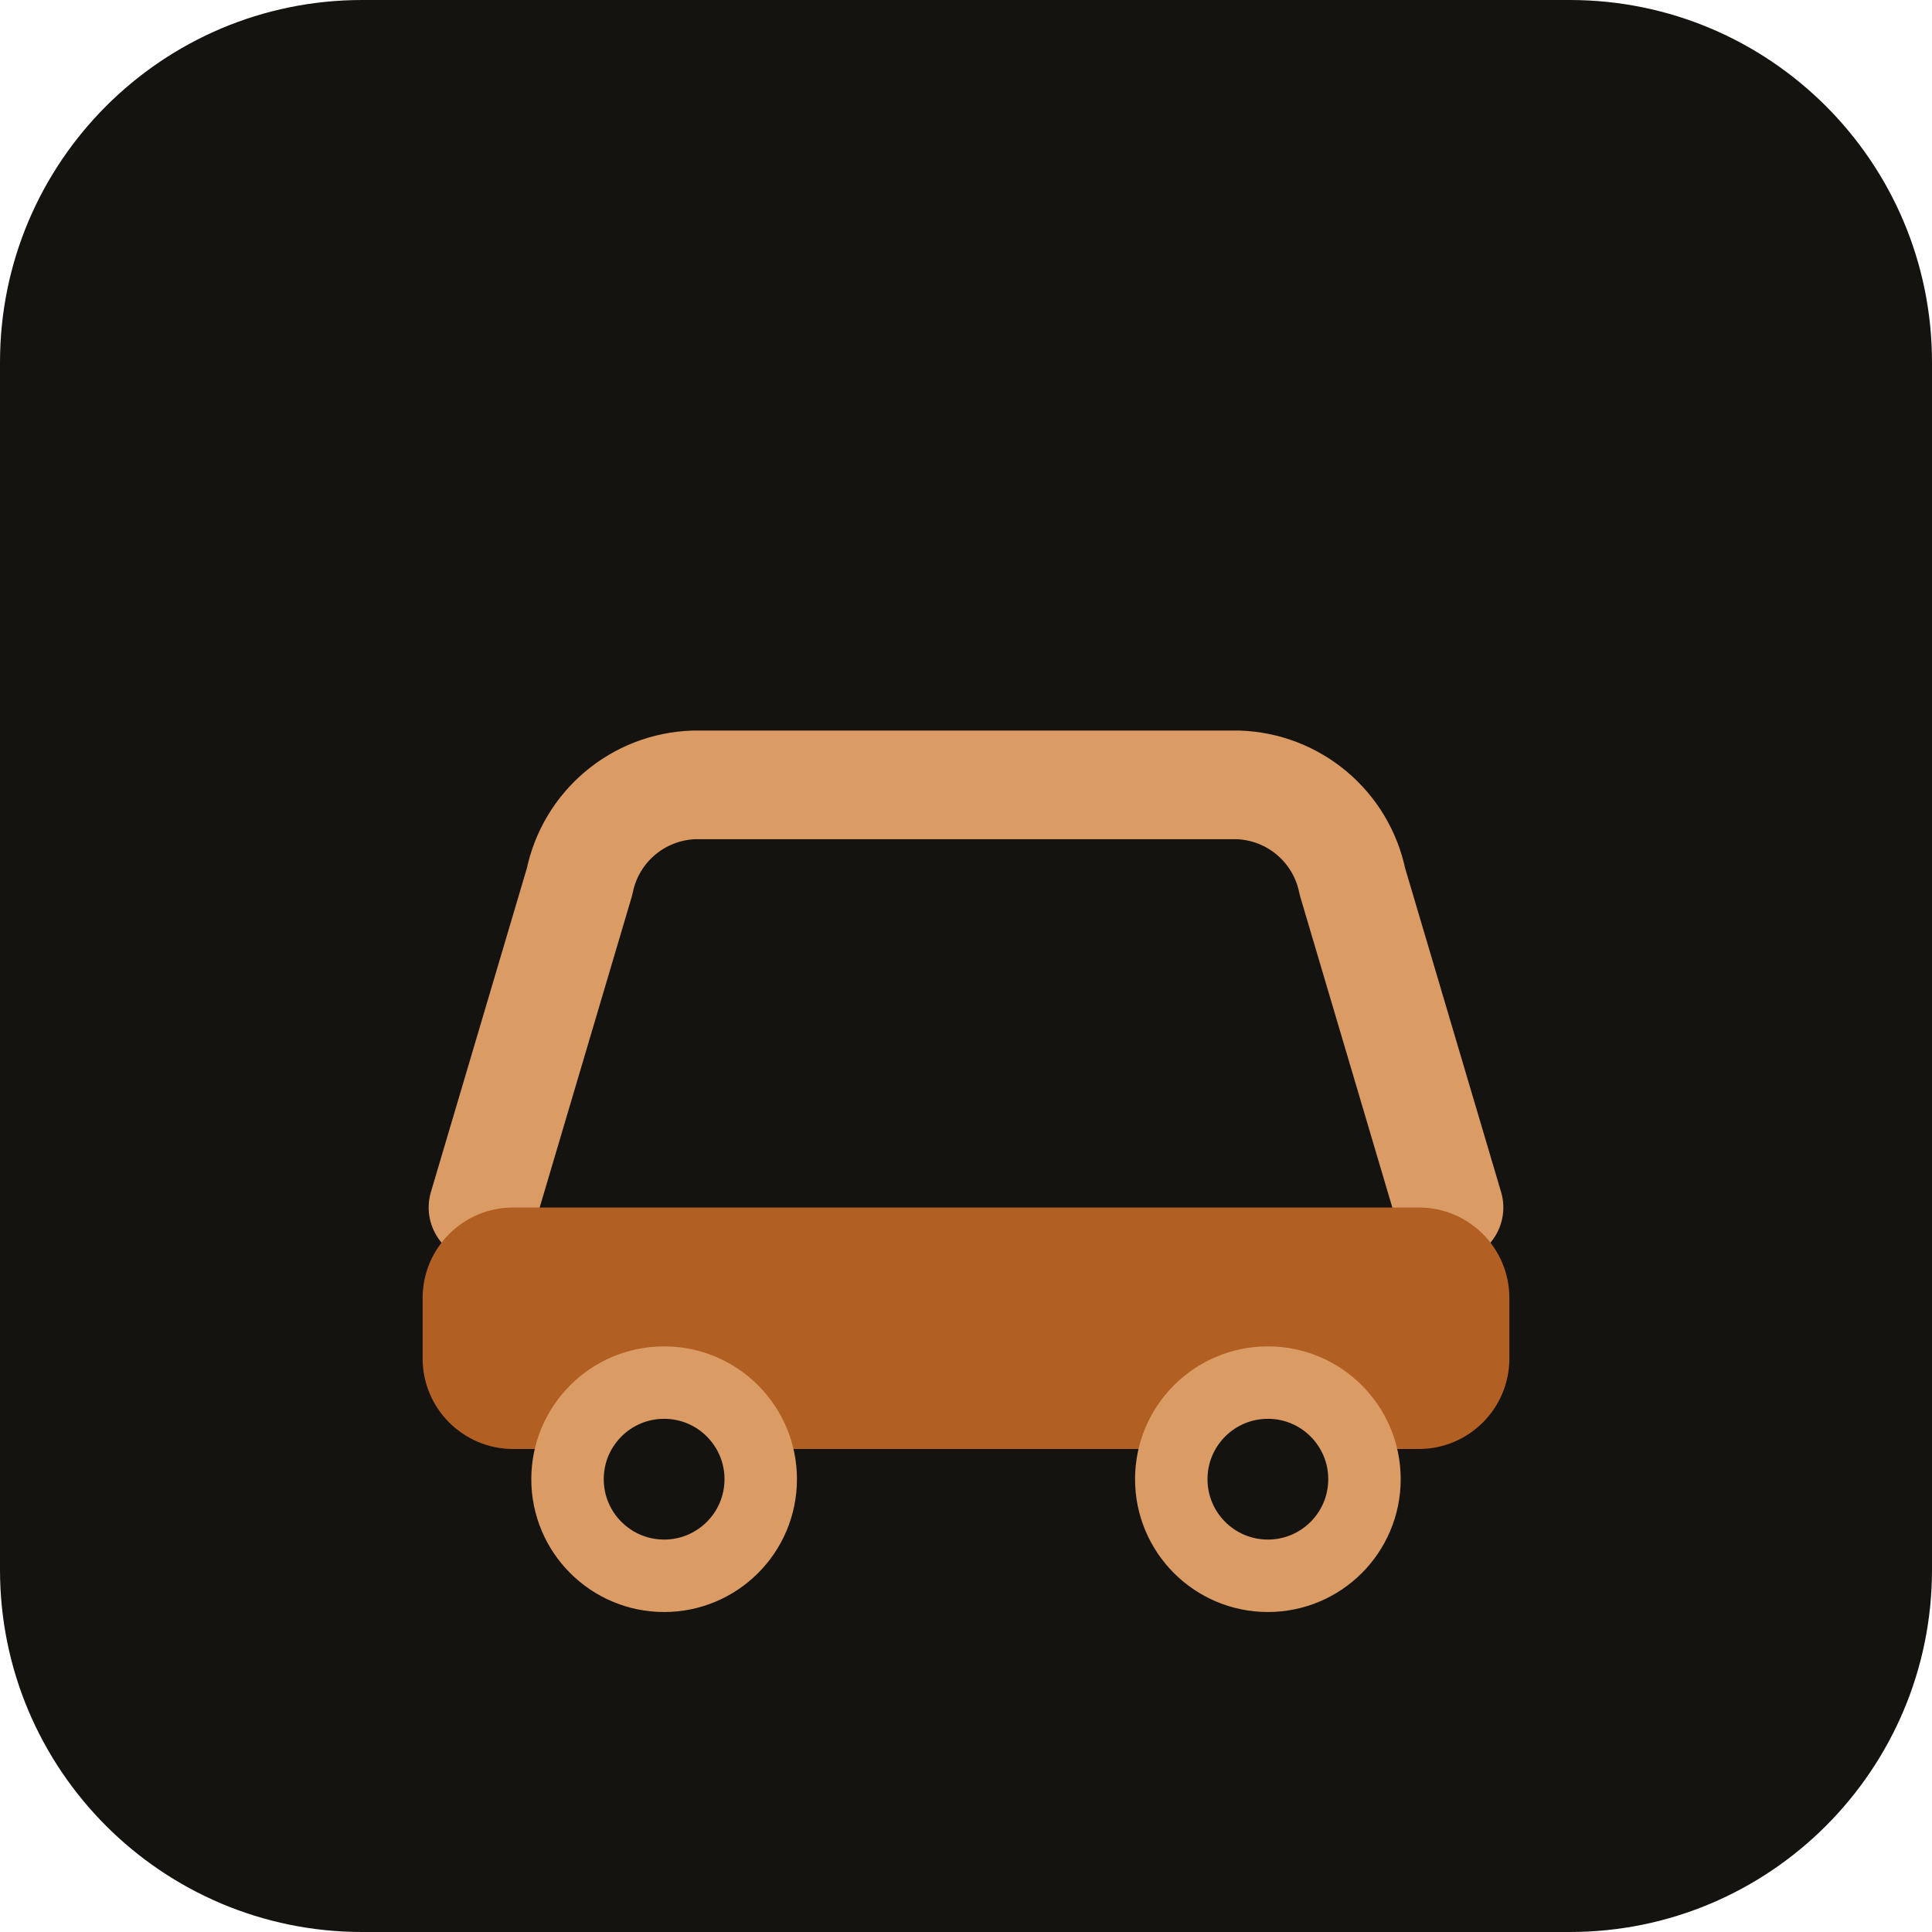
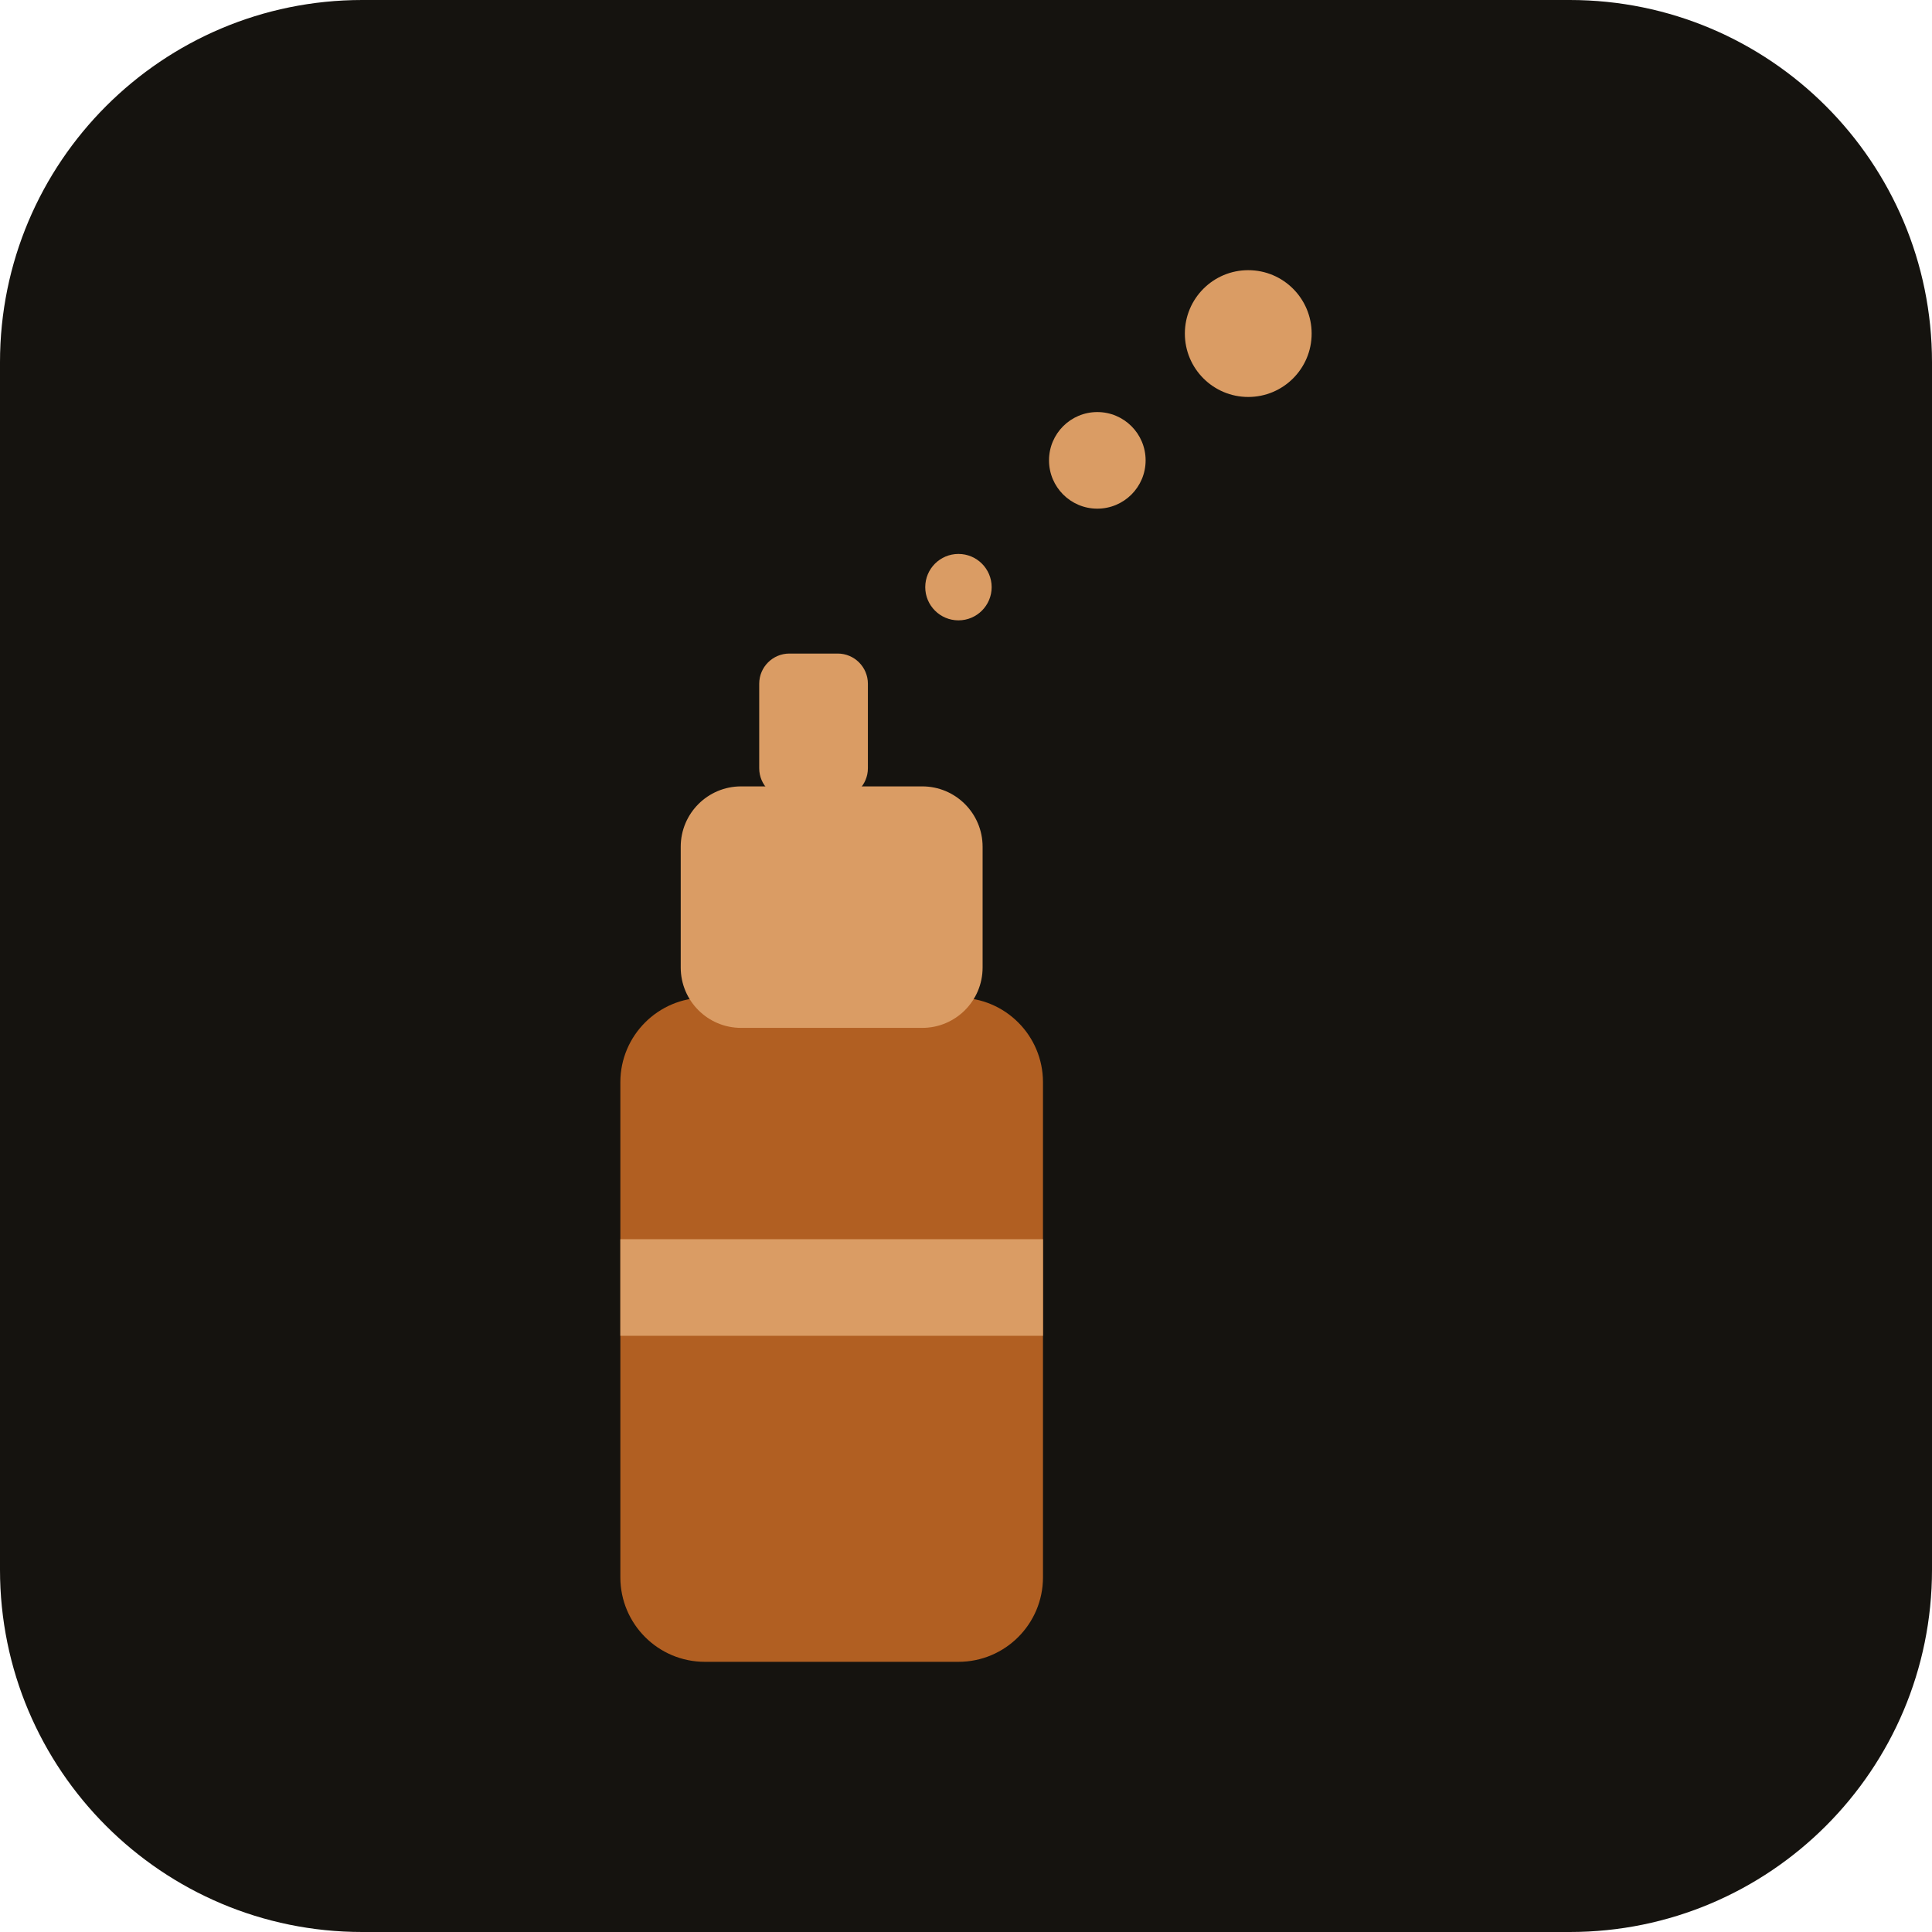
<svg xmlns="http://www.w3.org/2000/svg" viewBox="0 0 32 32">
  <rect width="32" height="32" rx="6" fill="#15130F" />
-   <path d="M8 20l1.6-5.4A2 2 0 0 1 11.5 13h9a2 2 0 0 1 1.9 1.6L24 20" stroke="#DA9C64" stroke-width="1.8" fill="none" stroke-linecap="round" stroke-linejoin="round" />
-   <rect x="7" y="20" width="18" height="4" rx="1.5" fill="#B15F22" />
-   <circle cx="11" cy="24.5" r="1.6" fill="#15130F" stroke="#DA9C64" stroke-width="1.2" />
-   <circle cx="21" cy="24.5" r="1.6" fill="#15130F" stroke="#DA9C64" stroke-width="1.2" />
+   <g transform="translate(-2.725, 1.525)">
+     <rect x="13" y="15" width="7" height="11" rx="1.4" fill="#B15F22" />
+     <rect x="13" y="19" width="7" height="1.6" fill="#DA9C64" />
+     <rect x="14" y="11.5" width="5" height="4" rx="1" fill="#DA9C64" />
+     <rect x="15.3" y="9.3" width="1.8" height="2.4" rx="0.5" fill="#DA9C64" />
+     <circle cx="18.6" cy="8.2" r="0.55" fill="#DA9C64" />
+     <circle cx="20.9" cy="6.1" r="0.8" fill="#DA9C64" />
+     <circle cx="23.4" cy="4.0" r="1.05" fill="#DA9C64" />
+   </g>
</svg>
